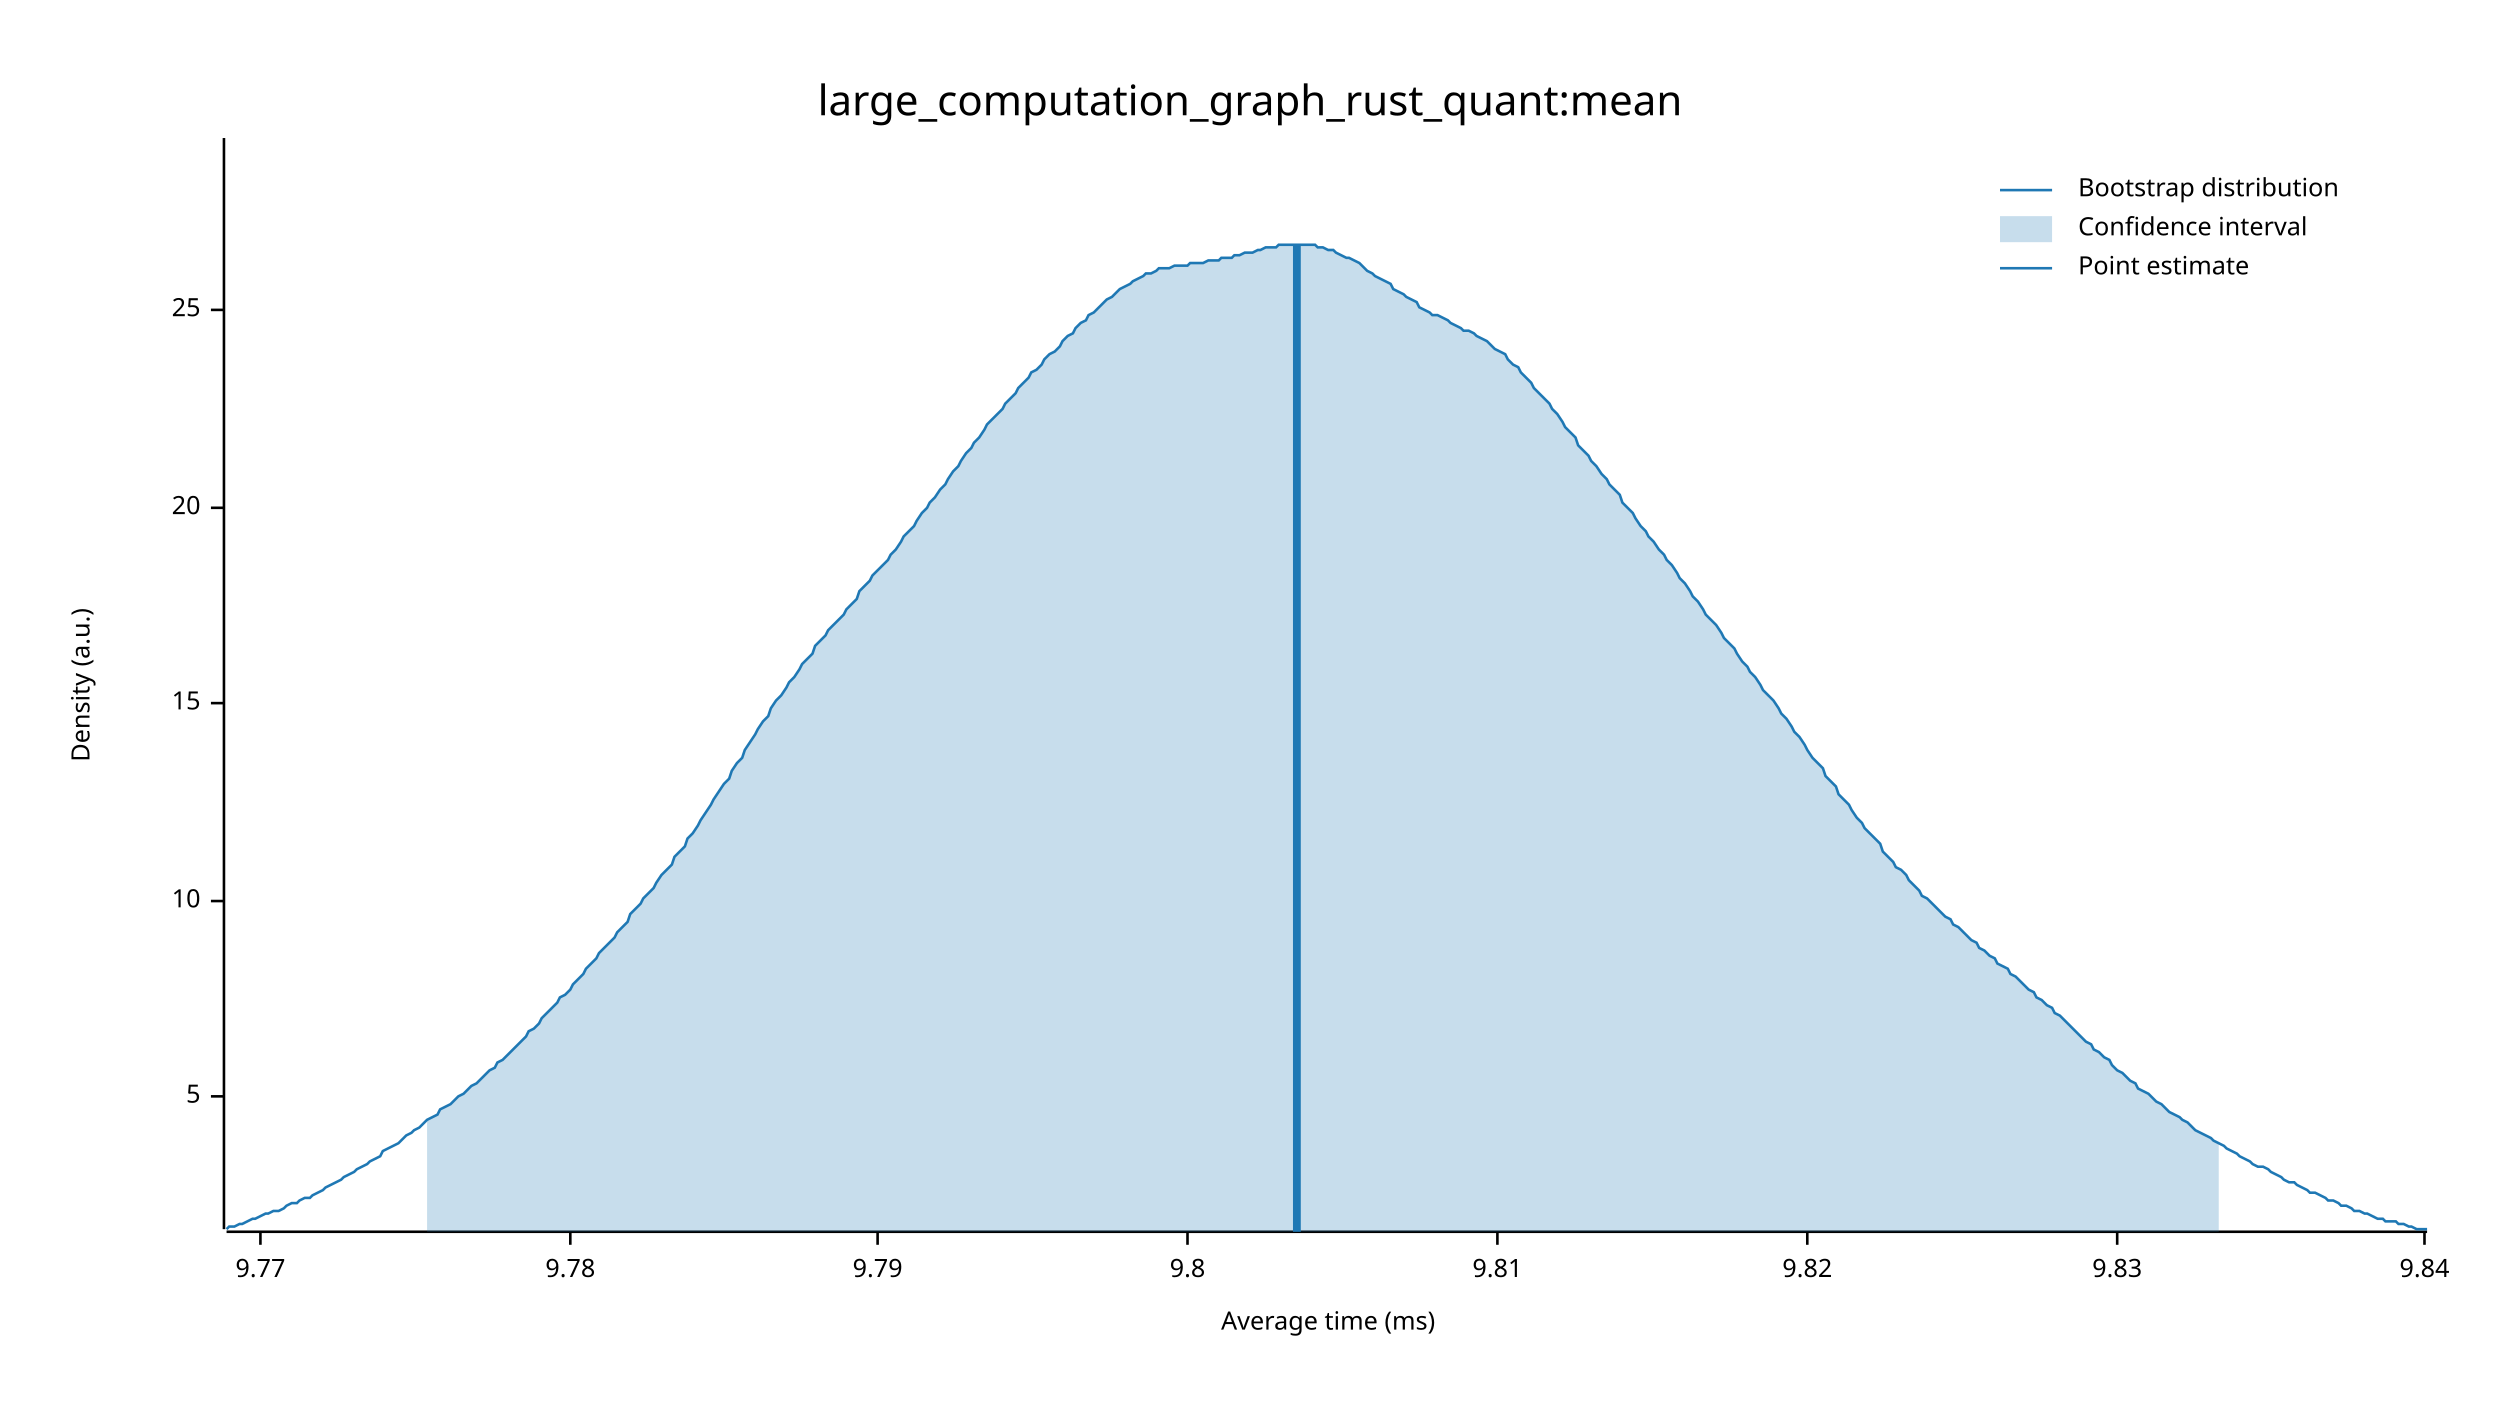
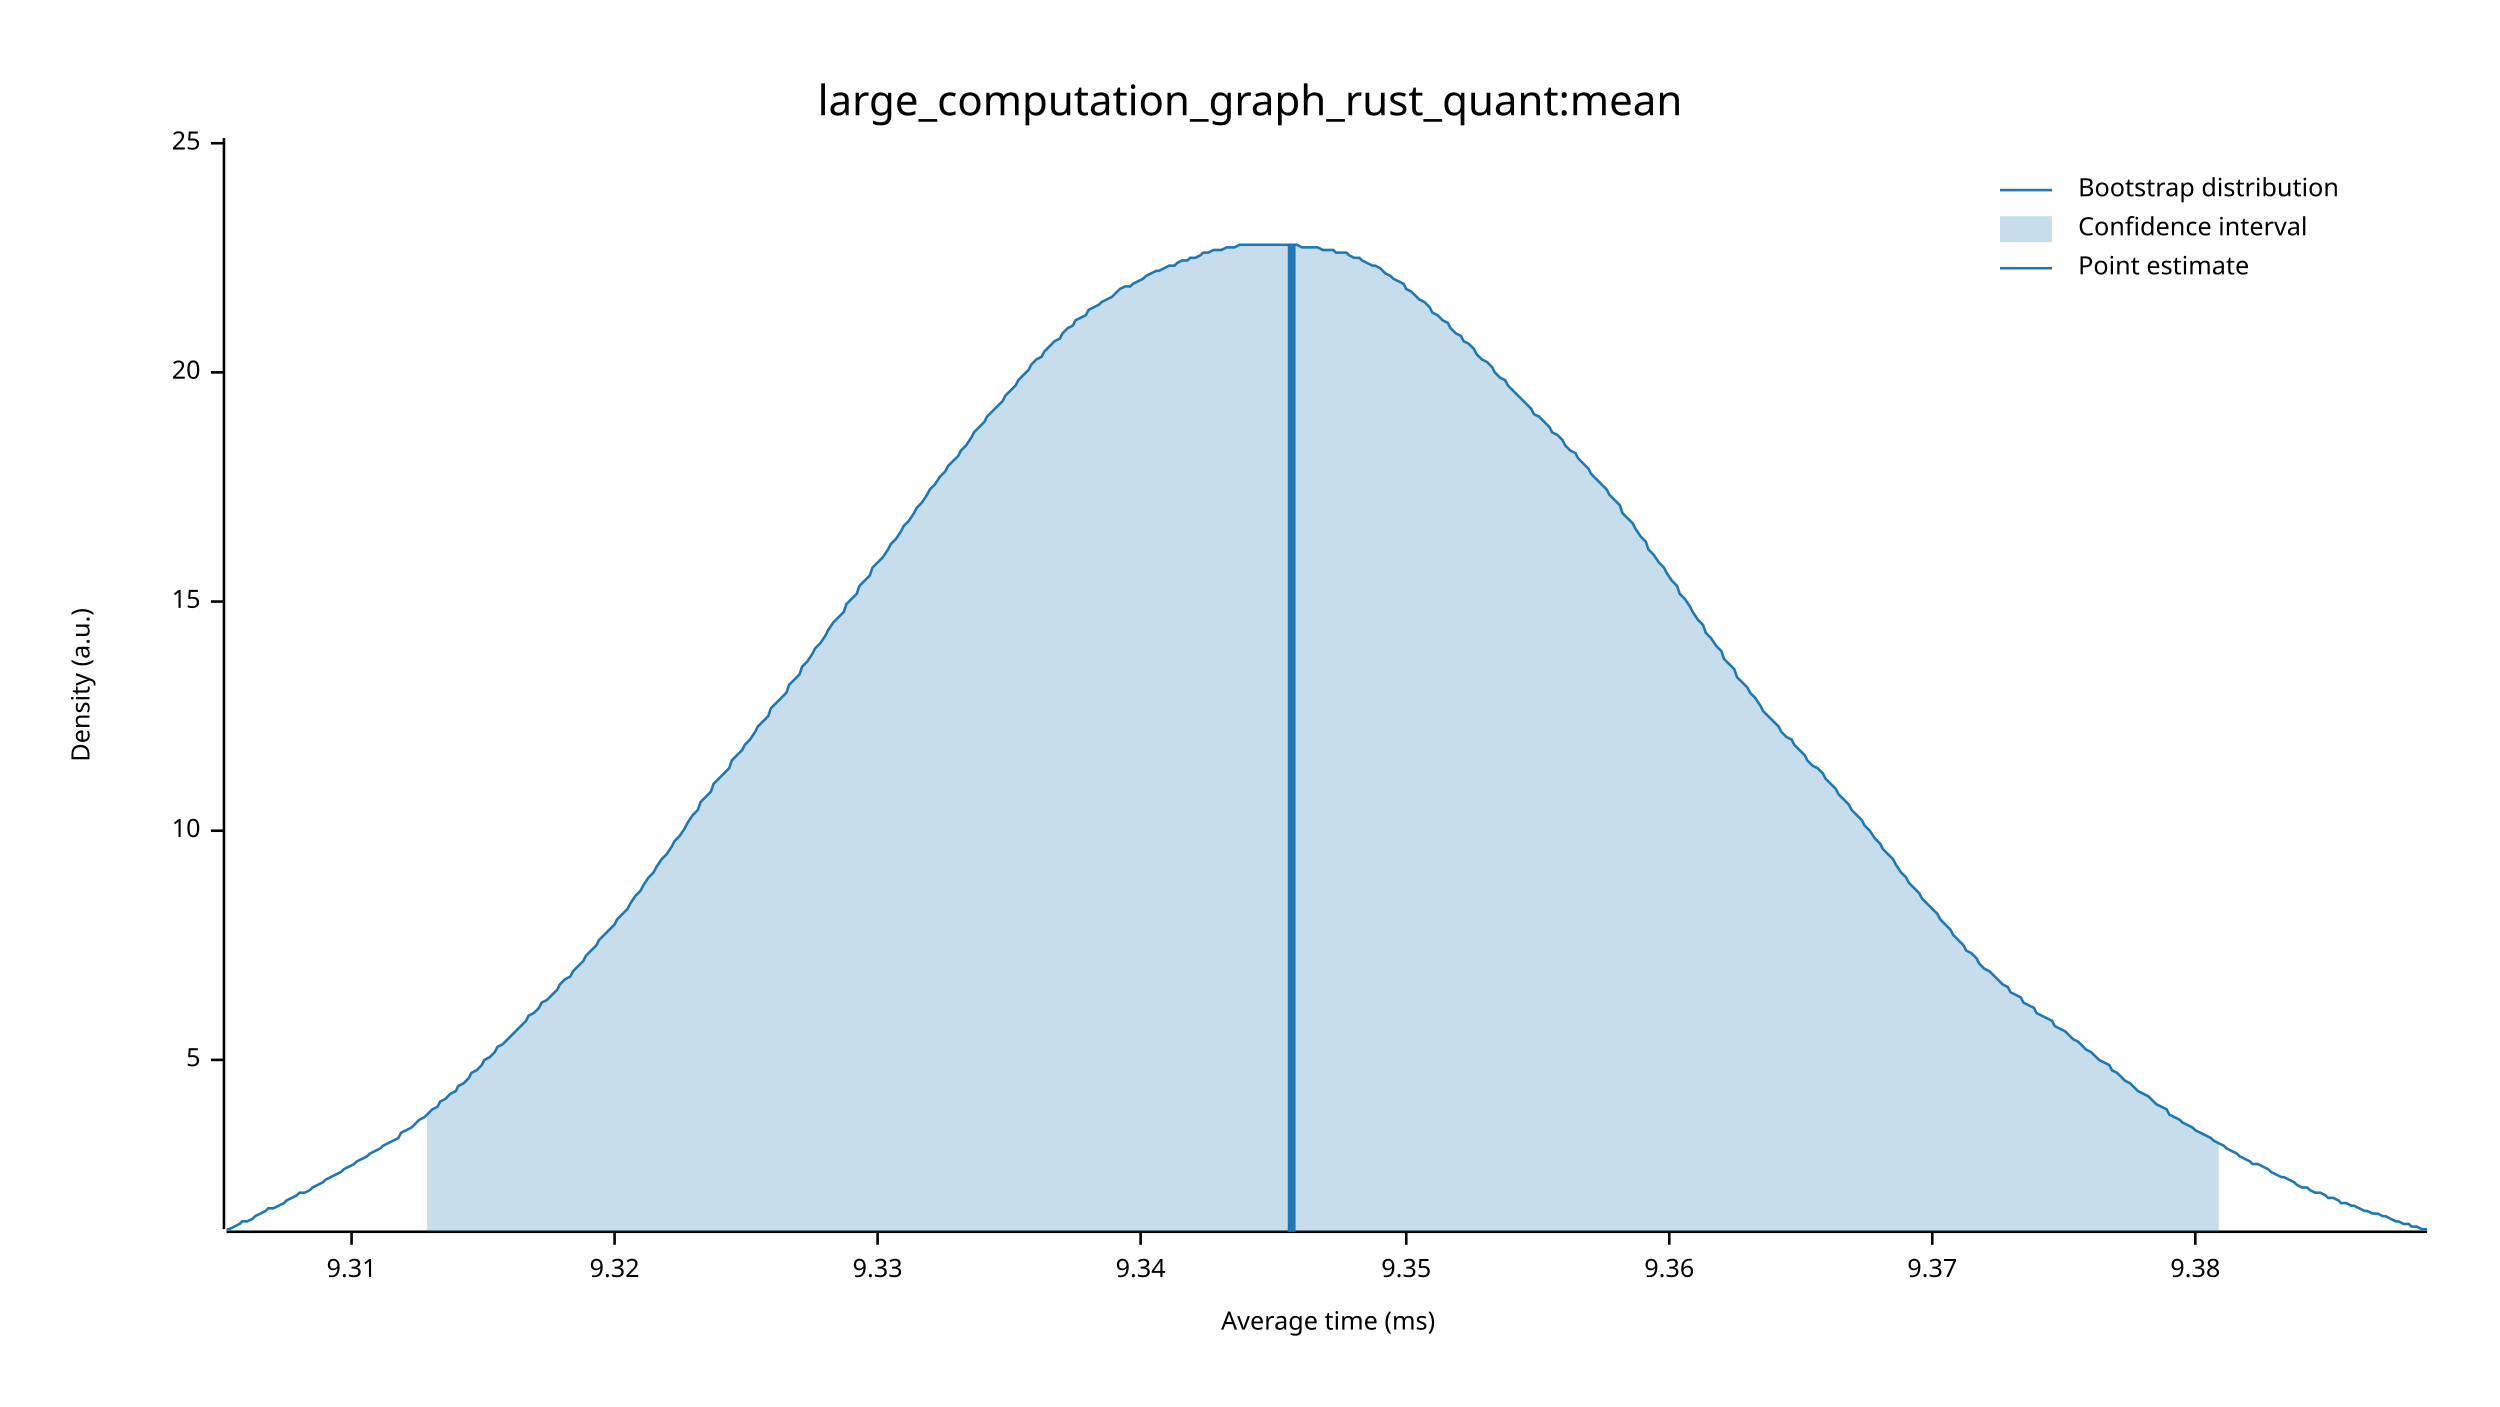
<svg xmlns="http://www.w3.org/2000/svg" width="960" height="540" viewBox="0 0 960 540">
  <text x="480" y="32" dy="0.76em" text-anchor="middle" font-family="sans-serif" font-size="16.129" opacity="1" fill="#000000">
large_computation_graph_rust_quant:mean
</text>
  <text x="27" y="263" dy="0.76em" text-anchor="middle" font-family="sans-serif" font-size="9.677" opacity="1" fill="#000000" transform="rotate(270, 27, 263)">
Density (a.u.)
</text>
  <text x="510" y="513" dy="-0.5ex" text-anchor="middle" font-family="sans-serif" font-size="9.677" opacity="1" fill="#000000">
Average time (ms)
</text>
  <polyline fill="none" opacity="1" stroke="#000000" stroke-width="1" points="86,53 86,472 " />
-   <text x="77" y="421" dy="0.5ex" text-anchor="end" font-family="sans-serif" font-size="9.677" opacity="1" fill="#000000">
+   <text x="77" y="407" dy="0.5ex" text-anchor="end" font-family="sans-serif" font-size="9.677" opacity="1" fill="#000000">
5
</text>
-   <polyline fill="none" opacity="1" stroke="#000000" stroke-width="1" points="81,421 86,421 " />
-   <text x="77" y="346" dy="0.5ex" text-anchor="end" font-family="sans-serif" font-size="9.677" opacity="1" fill="#000000">
+   <polyline fill="none" opacity="1" stroke="#000000" stroke-width="1" points="81,407 86,407 " />
+   <text x="77" y="319" dy="0.5ex" text-anchor="end" font-family="sans-serif" font-size="9.677" opacity="1" fill="#000000">
10
</text>
-   <polyline fill="none" opacity="1" stroke="#000000" stroke-width="1" points="81,346 86,346 " />
-   <text x="77" y="270" dy="0.5ex" text-anchor="end" font-family="sans-serif" font-size="9.677" opacity="1" fill="#000000">
+   <polyline fill="none" opacity="1" stroke="#000000" stroke-width="1" points="81,319 86,319 " />
+   <text x="77" y="231" dy="0.5ex" text-anchor="end" font-family="sans-serif" font-size="9.677" opacity="1" fill="#000000">
15
</text>
-   <polyline fill="none" opacity="1" stroke="#000000" stroke-width="1" points="81,270 86,270 " />
-   <text x="77" y="195" dy="0.5ex" text-anchor="end" font-family="sans-serif" font-size="9.677" opacity="1" fill="#000000">
+   <polyline fill="none" opacity="1" stroke="#000000" stroke-width="1" points="81,231 86,231 " />
+   <text x="77" y="143" dy="0.5ex" text-anchor="end" font-family="sans-serif" font-size="9.677" opacity="1" fill="#000000">
20
</text>
-   <polyline fill="none" opacity="1" stroke="#000000" stroke-width="1" points="81,195 86,195 " />
-   <text x="77" y="119" dy="0.5ex" text-anchor="end" font-family="sans-serif" font-size="9.677" opacity="1" fill="#000000">
+   <polyline fill="none" opacity="1" stroke="#000000" stroke-width="1" points="81,143 86,143 " />
+   <text x="77" y="55" dy="0.5ex" text-anchor="end" font-family="sans-serif" font-size="9.677" opacity="1" fill="#000000">
25
</text>
-   <polyline fill="none" opacity="1" stroke="#000000" stroke-width="1" points="81,119 86,119 " />
+   <polyline fill="none" opacity="1" stroke="#000000" stroke-width="1" points="81,55 86,55 " />
  <polyline fill="none" opacity="1" stroke="#000000" stroke-width="1" points="87,473 932,473 " />
-   <text x="100" y="483" dy="0.76em" text-anchor="middle" font-family="sans-serif" font-size="9.677" opacity="1" fill="#000000">
- 9.77
+   <text x="135" y="483" dy="0.76em" text-anchor="middle" font-family="sans-serif" font-size="9.677" opacity="1" fill="#000000">
+ 9.31
</text>
-   <polyline fill="none" opacity="1" stroke="#000000" stroke-width="1" points="100,473 100,478 " />
-   <text x="219" y="483" dy="0.76em" text-anchor="middle" font-family="sans-serif" font-size="9.677" opacity="1" fill="#000000">
- 9.78
+   <polyline fill="none" opacity="1" stroke="#000000" stroke-width="1" points="135,473 135,478 " />
+   <text x="236" y="483" dy="0.76em" text-anchor="middle" font-family="sans-serif" font-size="9.677" opacity="1" fill="#000000">
+ 9.32
</text>
-   <polyline fill="none" opacity="1" stroke="#000000" stroke-width="1" points="219,473 219,478 " />
+   <polyline fill="none" opacity="1" stroke="#000000" stroke-width="1" points="236,473 236,478 " />
  <text x="337" y="483" dy="0.76em" text-anchor="middle" font-family="sans-serif" font-size="9.677" opacity="1" fill="#000000">
- 9.79
+ 9.33
</text>
  <polyline fill="none" opacity="1" stroke="#000000" stroke-width="1" points="337,473 337,478 " />
-   <text x="456" y="483" dy="0.76em" text-anchor="middle" font-family="sans-serif" font-size="9.677" opacity="1" fill="#000000">
- 9.8
+   <text x="438" y="483" dy="0.76em" text-anchor="middle" font-family="sans-serif" font-size="9.677" opacity="1" fill="#000000">
+ 9.34
</text>
-   <polyline fill="none" opacity="1" stroke="#000000" stroke-width="1" points="456,473 456,478 " />
-   <text x="575" y="483" dy="0.76em" text-anchor="middle" font-family="sans-serif" font-size="9.677" opacity="1" fill="#000000">
- 9.81
+   <polyline fill="none" opacity="1" stroke="#000000" stroke-width="1" points="438,473 438,478 " />
+   <text x="540" y="483" dy="0.76em" text-anchor="middle" font-family="sans-serif" font-size="9.677" opacity="1" fill="#000000">
+ 9.35
</text>
-   <polyline fill="none" opacity="1" stroke="#000000" stroke-width="1" points="575,473 575,478 " />
-   <text x="694" y="483" dy="0.76em" text-anchor="middle" font-family="sans-serif" font-size="9.677" opacity="1" fill="#000000">
- 9.82
+   <polyline fill="none" opacity="1" stroke="#000000" stroke-width="1" points="540,473 540,478 " />
+   <text x="641" y="483" dy="0.76em" text-anchor="middle" font-family="sans-serif" font-size="9.677" opacity="1" fill="#000000">
+ 9.36
</text>
-   <polyline fill="none" opacity="1" stroke="#000000" stroke-width="1" points="694,473 694,478 " />
-   <text x="813" y="483" dy="0.76em" text-anchor="middle" font-family="sans-serif" font-size="9.677" opacity="1" fill="#000000">
- 9.83
+   <polyline fill="none" opacity="1" stroke="#000000" stroke-width="1" points="641,473 641,478 " />
+   <text x="742" y="483" dy="0.76em" text-anchor="middle" font-family="sans-serif" font-size="9.677" opacity="1" fill="#000000">
+ 9.37
</text>
-   <polyline fill="none" opacity="1" stroke="#000000" stroke-width="1" points="813,473 813,478 " />
-   <text x="931" y="483" dy="0.76em" text-anchor="middle" font-family="sans-serif" font-size="9.677" opacity="1" fill="#000000">
- 9.84
+   <polyline fill="none" opacity="1" stroke="#000000" stroke-width="1" points="742,473 742,478 " />
+   <text x="843" y="483" dy="0.76em" text-anchor="middle" font-family="sans-serif" font-size="9.677" opacity="1" fill="#000000">
+ 9.38
</text>
-   <polyline fill="none" opacity="1" stroke="#000000" stroke-width="1" points="931,473 931,478 " />
-   <polyline fill="none" opacity="1" stroke="#1F78B4" stroke-width="1" points="87,472 88,471 90,471 92,470 93,470 95,469 97,468 98,468 100,467 102,466 103,466 105,465 107,465 109,464 110,463 112,462 114,462 115,461 117,460 119,460 120,459 122,458 124,457 125,456 127,455 129,454 131,453 132,452 134,451 136,450 137,449 139,448 141,447 142,446 144,445 146,444 147,442 149,441 151,440 153,439 154,438 156,436 158,435 159,434 161,433 163,431 164,430 166,429 168,428 169,426 171,425 173,424 175,422 176,421 178,420 180,418 181,417 183,416 185,414 186,413 188,411 190,410 191,408 193,407 195,405 197,403 198,402 200,400 202,398 203,396 205,395 207,393 208,391 210,389 212,387 214,385 215,383 217,382 219,380 220,378 222,376 224,374 225,372 227,370 229,368 230,366 232,364 234,362 236,360 237,358 239,356 241,354 242,351 244,349 246,347 247,345 249,343 251,341 252,339 254,336 256,334 258,332 259,329 261,327 263,325 264,322 266,320 268,317 269,315 271,312 273,309 274,307 276,304 278,301 280,299 281,296 283,293 285,291 286,288 288,285 290,282 291,280 293,277 295,275 296,272 298,269 300,267 302,264 303,262 305,260 307,257 308,255 310,253 312,251 313,248 315,246 317,244 318,242 320,240 322,238 324,236 325,234 327,232 329,230 330,227 332,225 334,223 335,221 337,219 339,217 341,215 342,213 344,211 346,208 347,206 349,204 351,202 352,200 354,197 356,195 357,193 359,191 361,188 363,186 364,184 366,181 368,179 369,177 371,174 373,172 374,170 376,168 378,165 379,163 381,161 383,159 385,157 386,155 388,153 390,151 391,149 393,147 395,145 396,143 398,142 400,140 401,138 403,136 405,135 407,133 408,131 410,129 412,128 413,126 415,124 417,123 418,121 420,120 422,118 423,117 425,115 427,114 429,112 430,111 432,110 434,109 435,108 437,107 439,106 440,105 442,105 444,104 445,103 447,103 449,103 451,102 452,102 454,102 456,102 457,101 459,101 461,101 462,101 464,100 466,100 468,100 469,99 471,99 473,99 474,98 476,98 478,97 479,97 481,97 483,96 484,96 486,95 488,95 490,95 491,94 493,94 495,94 496,94 498,94 500,94 501,94 503,94 505,94 506,95 508,95 510,96 512,96 513,97 515,98 517,99 518,99 520,100 522,101 523,102 525,104 527,105 528,106 530,107 532,108 534,109 535,111 537,112 539,113 540,114 542,115 544,116 545,118 547,119 549,120 550,121 552,121 554,122 556,123 557,124 559,125 561,126 562,127 564,127 566,128 567,129 569,130 571,131 573,133 574,134 576,135 578,136 579,138 581,140 583,141 584,143 586,145 588,147 589,149 591,151 593,153 595,155 596,157 598,159 600,162 601,164 603,166 605,168 606,171 608,173 610,175 611,177 613,179 615,182 617,184 618,186 620,188 622,190 623,193 625,195 627,197 628,199 630,202 632,204 633,206 635,208 637,211 639,213 640,215 642,217 644,220 645,222 647,224 649,227 650,229 652,231 654,234 655,236 657,238 659,240 661,243 662,245 664,247 666,249 667,251 669,254 671,256 672,258 674,260 676,263 677,265 679,267 681,269 683,272 684,274 686,276 688,279 689,281 691,283 693,286 694,288 696,291 698,293 700,295 701,298 703,300 705,302 706,305 708,307 710,309 711,311 713,314 715,316 716,318 718,320 720,322 722,324 723,327 725,329 727,331 728,333 730,334 732,336 733,338 735,340 737,342 738,344 740,345 742,347 744,349 745,350 747,352 749,353 750,355 752,356 754,358 755,359 757,361 759,362 760,364 762,365 764,367 766,368 767,370 769,371 771,372 772,374 774,375 776,377 777,378 779,380 781,381 782,383 784,384 786,386 788,387 789,389 791,390 793,392 794,393 796,395 798,397 799,398 801,400 803,401 804,403 806,404 808,406 810,407 811,409 813,411 815,412 816,413 818,415 820,416 821,418 823,419 825,420 827,422 828,423 830,424 832,426 833,427 835,428 837,429 838,430 840,431 842,433 843,434 845,435 847,436 849,437 850,438 852,439 854,440 855,441 857,442 859,443 860,444 862,445 864,446 865,447 867,448 869,448 871,449 872,450 874,451 876,452 877,453 879,454 881,454 882,455 884,456 886,457 887,458 889,458 891,459 893,460 894,461 896,461 898,462 899,463 901,463 903,464 904,465 906,465 908,466 909,466 911,467 913,468 915,468 916,469 918,469 920,469 921,470 923,470 925,471 926,471 928,472 930,472 932,472 " />
-   <polygon opacity="0.25" fill="#1F78B4" points="164,430 166,429 168,428 169,426 171,425 173,424 175,422 176,421 178,420 180,418 181,417 183,416 185,414 186,413 188,411 190,410 191,408 193,407 195,405 197,403 198,402 200,400 202,398 203,396 205,395 207,393 208,391 210,389 212,387 214,385 215,383 217,382 219,380 220,378 222,376 224,374 225,372 227,370 229,368 230,366 232,364 234,362 236,360 237,358 239,356 241,354 242,351 244,349 246,347 247,345 249,343 251,341 252,339 254,336 256,334 258,332 259,329 261,327 263,325 264,322 266,320 268,317 269,315 271,312 273,309 274,307 276,304 278,301 280,299 281,296 283,293 285,291 286,288 288,285 290,282 291,280 293,277 295,275 296,272 298,269 300,267 302,264 303,262 305,260 307,257 308,255 310,253 312,251 313,248 315,246 317,244 318,242 320,240 322,238 324,236 325,234 327,232 329,230 330,227 332,225 334,223 335,221 337,219 339,217 341,215 342,213 344,211 346,208 347,206 349,204 351,202 352,200 354,197 356,195 357,193 359,191 361,188 363,186 364,184 366,181 368,179 369,177 371,174 373,172 374,170 376,168 378,165 379,163 381,161 383,159 385,157 386,155 388,153 390,151 391,149 393,147 395,145 396,143 398,142 400,140 401,138 403,136 405,135 407,133 408,131 410,129 412,128 413,126 415,124 417,123 418,121 420,120 422,118 423,117 425,115 427,114 429,112 430,111 432,110 434,109 435,108 437,107 439,106 440,105 442,105 444,104 445,103 447,103 449,103 451,102 452,102 454,102 456,102 457,101 459,101 461,101 462,101 464,100 466,100 468,100 469,99 471,99 473,99 474,98 476,98 478,97 479,97 481,97 483,96 484,96 486,95 488,95 490,95 491,94 493,94 495,94 496,94 498,94 500,94 501,94 503,94 505,94 506,95 508,95 510,96 512,96 513,97 515,98 517,99 518,99 520,100 522,101 523,102 525,104 527,105 528,106 530,107 532,108 534,109 535,111 537,112 539,113 540,114 542,115 544,116 545,118 547,119 549,120 550,121 552,121 554,122 556,123 557,124 559,125 561,126 562,127 564,127 566,128 567,129 569,130 571,131 573,133 574,134 576,135 578,136 579,138 581,140 583,141 584,143 586,145 588,147 589,149 591,151 593,153 595,155 596,157 598,159 600,162 601,164 603,166 605,168 606,171 608,173 610,175 611,177 613,179 615,182 617,184 618,186 620,188 622,190 623,193 625,195 627,197 628,199 630,202 632,204 633,206 635,208 637,211 639,213 640,215 642,217 644,220 645,222 647,224 649,227 650,229 652,231 654,234 655,236 657,238 659,240 661,243 662,245 664,247 666,249 667,251 669,254 671,256 672,258 674,260 676,263 677,265 679,267 681,269 683,272 684,274 686,276 688,279 689,281 691,283 693,286 694,288 696,291 698,293 700,295 701,298 703,300 705,302 706,305 708,307 710,309 711,311 713,314 715,316 716,318 718,320 720,322 722,324 723,327 725,329 727,331 728,333 730,334 732,336 733,338 735,340 737,342 738,344 740,345 742,347 744,349 745,350 747,352 749,353 750,355 752,356 754,358 755,359 757,361 759,362 760,364 762,365 764,367 766,368 767,370 769,371 771,372 772,374 774,375 776,377 777,378 779,380 781,381 782,383 784,384 786,386 788,387 789,389 791,390 793,392 794,393 796,395 798,397 799,398 801,400 803,401 804,403 806,404 808,406 810,407 811,409 813,411 815,412 816,413 818,415 820,416 821,418 823,419 825,420 827,422 828,423 830,424 832,426 833,427 835,428 837,429 838,430 840,431 842,433 843,434 845,435 847,436 849,437 850,438 852,439 852,473 164,473 " />
-   <polyline fill="none" opacity="1" stroke="#1F78B4" stroke-width="3" points="498,473 498,94 " />
+   <polyline fill="none" opacity="1" stroke="#000000" stroke-width="1" points="843,473 843,478 " />
+   <polyline fill="none" opacity="1" stroke="#1F78B4" stroke-width="1" points="87,472 88,472 90,471 92,470 93,469 95,469 97,468 98,467 100,466 102,465 103,464 105,464 107,463 109,462 110,461 112,460 114,459 115,458 117,458 119,457 120,456 122,455 124,454 125,453 127,452 129,451 131,450 132,449 134,448 136,447 137,446 139,445 141,444 142,443 144,442 146,441 147,440 149,439 151,438 153,437 154,435 156,434 158,433 159,432 161,430 163,429 164,428 166,426 168,425 169,423 171,422 173,420 175,419 176,417 178,416 180,414 181,412 183,411 185,409 186,407 188,406 190,404 191,402 193,401 195,399 197,397 198,396 200,394 202,392 203,390 205,389 207,387 208,385 210,384 212,382 214,380 215,378 217,376 219,375 220,373 222,371 224,369 225,367 227,365 229,363 230,361 232,359 234,357 236,355 237,353 239,351 241,349 242,347 244,344 246,342 247,340 249,337 251,335 252,333 254,330 256,328 258,325 259,323 261,321 263,318 264,316 266,313 268,311 269,308 271,306 273,304 274,301 276,299 278,297 280,295 281,292 283,290 285,288 286,286 288,284 290,281 291,279 293,277 295,275 296,272 298,270 300,268 302,266 303,263 305,261 307,259 308,256 310,254 312,251 313,249 315,247 317,244 318,242 320,239 322,237 324,235 325,232 327,230 329,228 330,225 332,223 334,221 335,218 337,216 339,214 341,211 342,209 344,207 346,204 347,202 349,200 351,197 352,195 354,193 356,190 357,188 359,186 361,183 363,181 364,179 366,177 368,175 369,173 371,171 373,168 374,166 376,164 378,162 379,160 381,158 383,156 385,154 386,152 388,150 390,148 391,146 393,144 395,142 396,140 398,138 400,137 401,135 403,133 405,131 407,130 408,128 410,126 412,125 413,123 415,122 417,121 418,119 420,118 422,117 423,116 425,115 427,114 429,112 430,111 432,110 434,110 435,109 437,108 439,107 440,106 442,105 444,104 445,104 447,103 449,102 451,102 452,101 454,100 456,100 457,99 459,99 461,98 462,97 464,97 466,96 468,96 469,96 471,95 473,95 474,95 476,94 478,94 479,94 481,94 483,94 484,94 486,94 488,94 490,94 491,94 493,94 495,94 496,94 498,94 500,95 501,95 503,95 505,95 506,95 508,96 510,96 512,96 513,97 515,97 517,97 518,98 520,99 522,99 523,100 525,101 527,102 528,102 530,103 532,105 534,106 535,107 537,108 539,109 540,111 542,112 544,114 545,115 547,116 549,118 550,120 552,121 554,123 556,124 557,126 559,128 561,129 562,131 564,132 566,134 567,136 569,138 571,139 573,141 574,143 576,145 578,146 579,148 581,150 583,152 584,153 586,155 588,157 589,159 591,160 593,162 595,164 596,166 598,167 600,169 601,171 603,173 605,174 606,176 608,178 610,180 611,182 613,184 615,186 617,188 618,190 620,192 622,194 623,197 625,199 627,201 628,203 630,206 632,208 633,211 635,213 637,216 639,218 640,220 642,223 644,225 645,228 647,230 649,233 650,235 652,238 654,240 655,243 657,245 659,248 661,250 662,253 664,255 666,257 667,260 669,262 671,264 672,266 674,268 676,271 677,273 679,275 681,277 683,279 684,281 686,283 688,284 689,286 691,288 693,290 694,292 696,294 698,295 700,297 701,299 703,301 705,303 706,305 708,307 710,309 711,311 713,313 715,315 716,317 718,319 720,322 722,324 723,326 725,328 727,330 728,332 730,335 732,337 733,339 735,341 737,343 738,345 740,347 742,349 744,351 745,353 747,355 749,357 750,359 752,361 754,363 755,365 757,366 759,368 760,370 762,372 764,373 766,375 767,376 769,378 771,379 772,381 774,382 776,383 777,385 779,386 781,387 782,389 784,390 786,391 788,392 789,394 791,395 793,396 794,397 796,399 798,400 799,401 801,403 803,404 804,405 806,407 808,408 810,409 811,411 813,412 815,414 816,415 818,416 820,418 821,419 823,420 825,421 827,423 828,424 830,425 832,426 833,428 835,429 837,430 838,431 840,432 842,433 843,434 845,435 847,436 849,437 850,438 852,439 854,440 855,441 857,442 859,443 860,444 862,445 864,446 865,447 867,447 869,448 871,449 872,450 874,451 876,452 877,452 879,453 881,454 882,455 884,456 886,456 887,457 889,458 891,458 893,459 894,460 896,460 898,461 899,462 901,462 903,463 904,463 906,464 908,465 909,465 911,466 913,466 915,467 916,467 918,468 920,469 921,469 923,470 925,470 926,471 928,471 930,472 932,472 " />
+   <polygon opacity="0.25" fill="#1F78B4" points="164,428 166,426 168,425 169,423 171,422 173,420 175,419 176,417 178,416 180,414 181,412 183,411 185,409 186,407 188,406 190,404 191,402 193,401 195,399 197,397 198,396 200,394 202,392 203,390 205,389 207,387 208,385 210,384 212,382 214,380 215,378 217,376 219,375 220,373 222,371 224,369 225,367 227,365 229,363 230,361 232,359 234,357 236,355 237,353 239,351 241,349 242,347 244,344 246,342 247,340 249,337 251,335 252,333 254,330 256,328 258,325 259,323 261,321 263,318 264,316 266,313 268,311 269,308 271,306 273,304 274,301 276,299 278,297 280,295 281,292 283,290 285,288 286,286 288,284 290,281 291,279 293,277 295,275 296,272 298,270 300,268 302,266 303,263 305,261 307,259 308,256 310,254 312,251 313,249 315,247 317,244 318,242 320,239 322,237 324,235 325,232 327,230 329,228 330,225 332,223 334,221 335,218 337,216 339,214 341,211 342,209 344,207 346,204 347,202 349,200 351,197 352,195 354,193 356,190 357,188 359,186 361,183 363,181 364,179 366,177 368,175 369,173 371,171 373,168 374,166 376,164 378,162 379,160 381,158 383,156 385,154 386,152 388,150 390,148 391,146 393,144 395,142 396,140 398,138 400,137 401,135 403,133 405,131 407,130 408,128 410,126 412,125 413,123 415,122 417,121 418,119 420,118 422,117 423,116 425,115 427,114 429,112 430,111 432,110 434,110 435,109 437,108 439,107 440,106 442,105 444,104 445,104 447,103 449,102 451,102 452,101 454,100 456,100 457,99 459,99 461,98 462,97 464,97 466,96 468,96 469,96 471,95 473,95 474,95 476,94 478,94 479,94 481,94 483,94 484,94 486,94 488,94 490,94 491,94 493,94 495,94 496,94 498,94 500,95 501,95 503,95 505,95 506,95 508,96 510,96 512,96 513,97 515,97 517,97 518,98 520,99 522,99 523,100 525,101 527,102 528,102 530,103 532,105 534,106 535,107 537,108 539,109 540,111 542,112 544,114 545,115 547,116 549,118 550,120 552,121 554,123 556,124 557,126 559,128 561,129 562,131 564,132 566,134 567,136 569,138 571,139 573,141 574,143 576,145 578,146 579,148 581,150 583,152 584,153 586,155 588,157 589,159 591,160 593,162 595,164 596,166 598,167 600,169 601,171 603,173 605,174 606,176 608,178 610,180 611,182 613,184 615,186 617,188 618,190 620,192 622,194 623,197 625,199 627,201 628,203 630,206 632,208 633,211 635,213 637,216 639,218 640,220 642,223 644,225 645,228 647,230 649,233 650,235 652,238 654,240 655,243 657,245 659,248 661,250 662,253 664,255 666,257 667,260 669,262 671,264 672,266 674,268 676,271 677,273 679,275 681,277 683,279 684,281 686,283 688,284 689,286 691,288 693,290 694,292 696,294 698,295 700,297 701,299 703,301 705,303 706,305 708,307 710,309 711,311 713,313 715,315 716,317 718,319 720,322 722,324 723,326 725,328 727,330 728,332 730,335 732,337 733,339 735,341 737,343 738,345 740,347 742,349 744,351 745,353 747,355 749,357 750,359 752,361 754,363 755,365 757,366 759,368 760,370 762,372 764,373 766,375 767,376 769,378 771,379 772,381 774,382 776,383 777,385 779,386 781,387 782,389 784,390 786,391 788,392 789,394 791,395 793,396 794,397 796,399 798,400 799,401 801,403 803,404 804,405 806,407 808,408 810,409 811,411 813,412 815,414 816,415 818,416 820,418 821,419 823,420 825,421 827,423 828,424 830,425 832,426 833,428 835,429 837,430 838,431 840,432 842,433 843,434 845,435 847,436 849,437 850,438 852,439 852,473 164,473 " />
+   <polyline fill="none" opacity="1" stroke="#1F78B4" stroke-width="3" points="496,473 496,94 " />
  <text x="798" y="68" dy="0.76em" text-anchor="start" font-family="sans-serif" font-size="9.677" opacity="1" fill="#000000">
Bootstrap distribution
</text>
  <text x="798" y="83" dy="0.76em" text-anchor="start" font-family="sans-serif" font-size="9.677" opacity="1" fill="#000000">
Confidence interval
</text>
  <text x="798" y="98" dy="0.76em" text-anchor="start" font-family="sans-serif" font-size="9.677" opacity="1" fill="#000000">
Point estimate
</text>
  <polyline fill="none" opacity="1" stroke="#1F78B4" stroke-width="1" points="768,73 788,73 " />
  <rect x="768" y="83" width="20" height="10" opacity="0.25" fill="#1F78B4" stroke="none" />
  <polyline fill="none" opacity="1" stroke="#1F78B4" stroke-width="1" points="768,103 788,103 " />
</svg>
